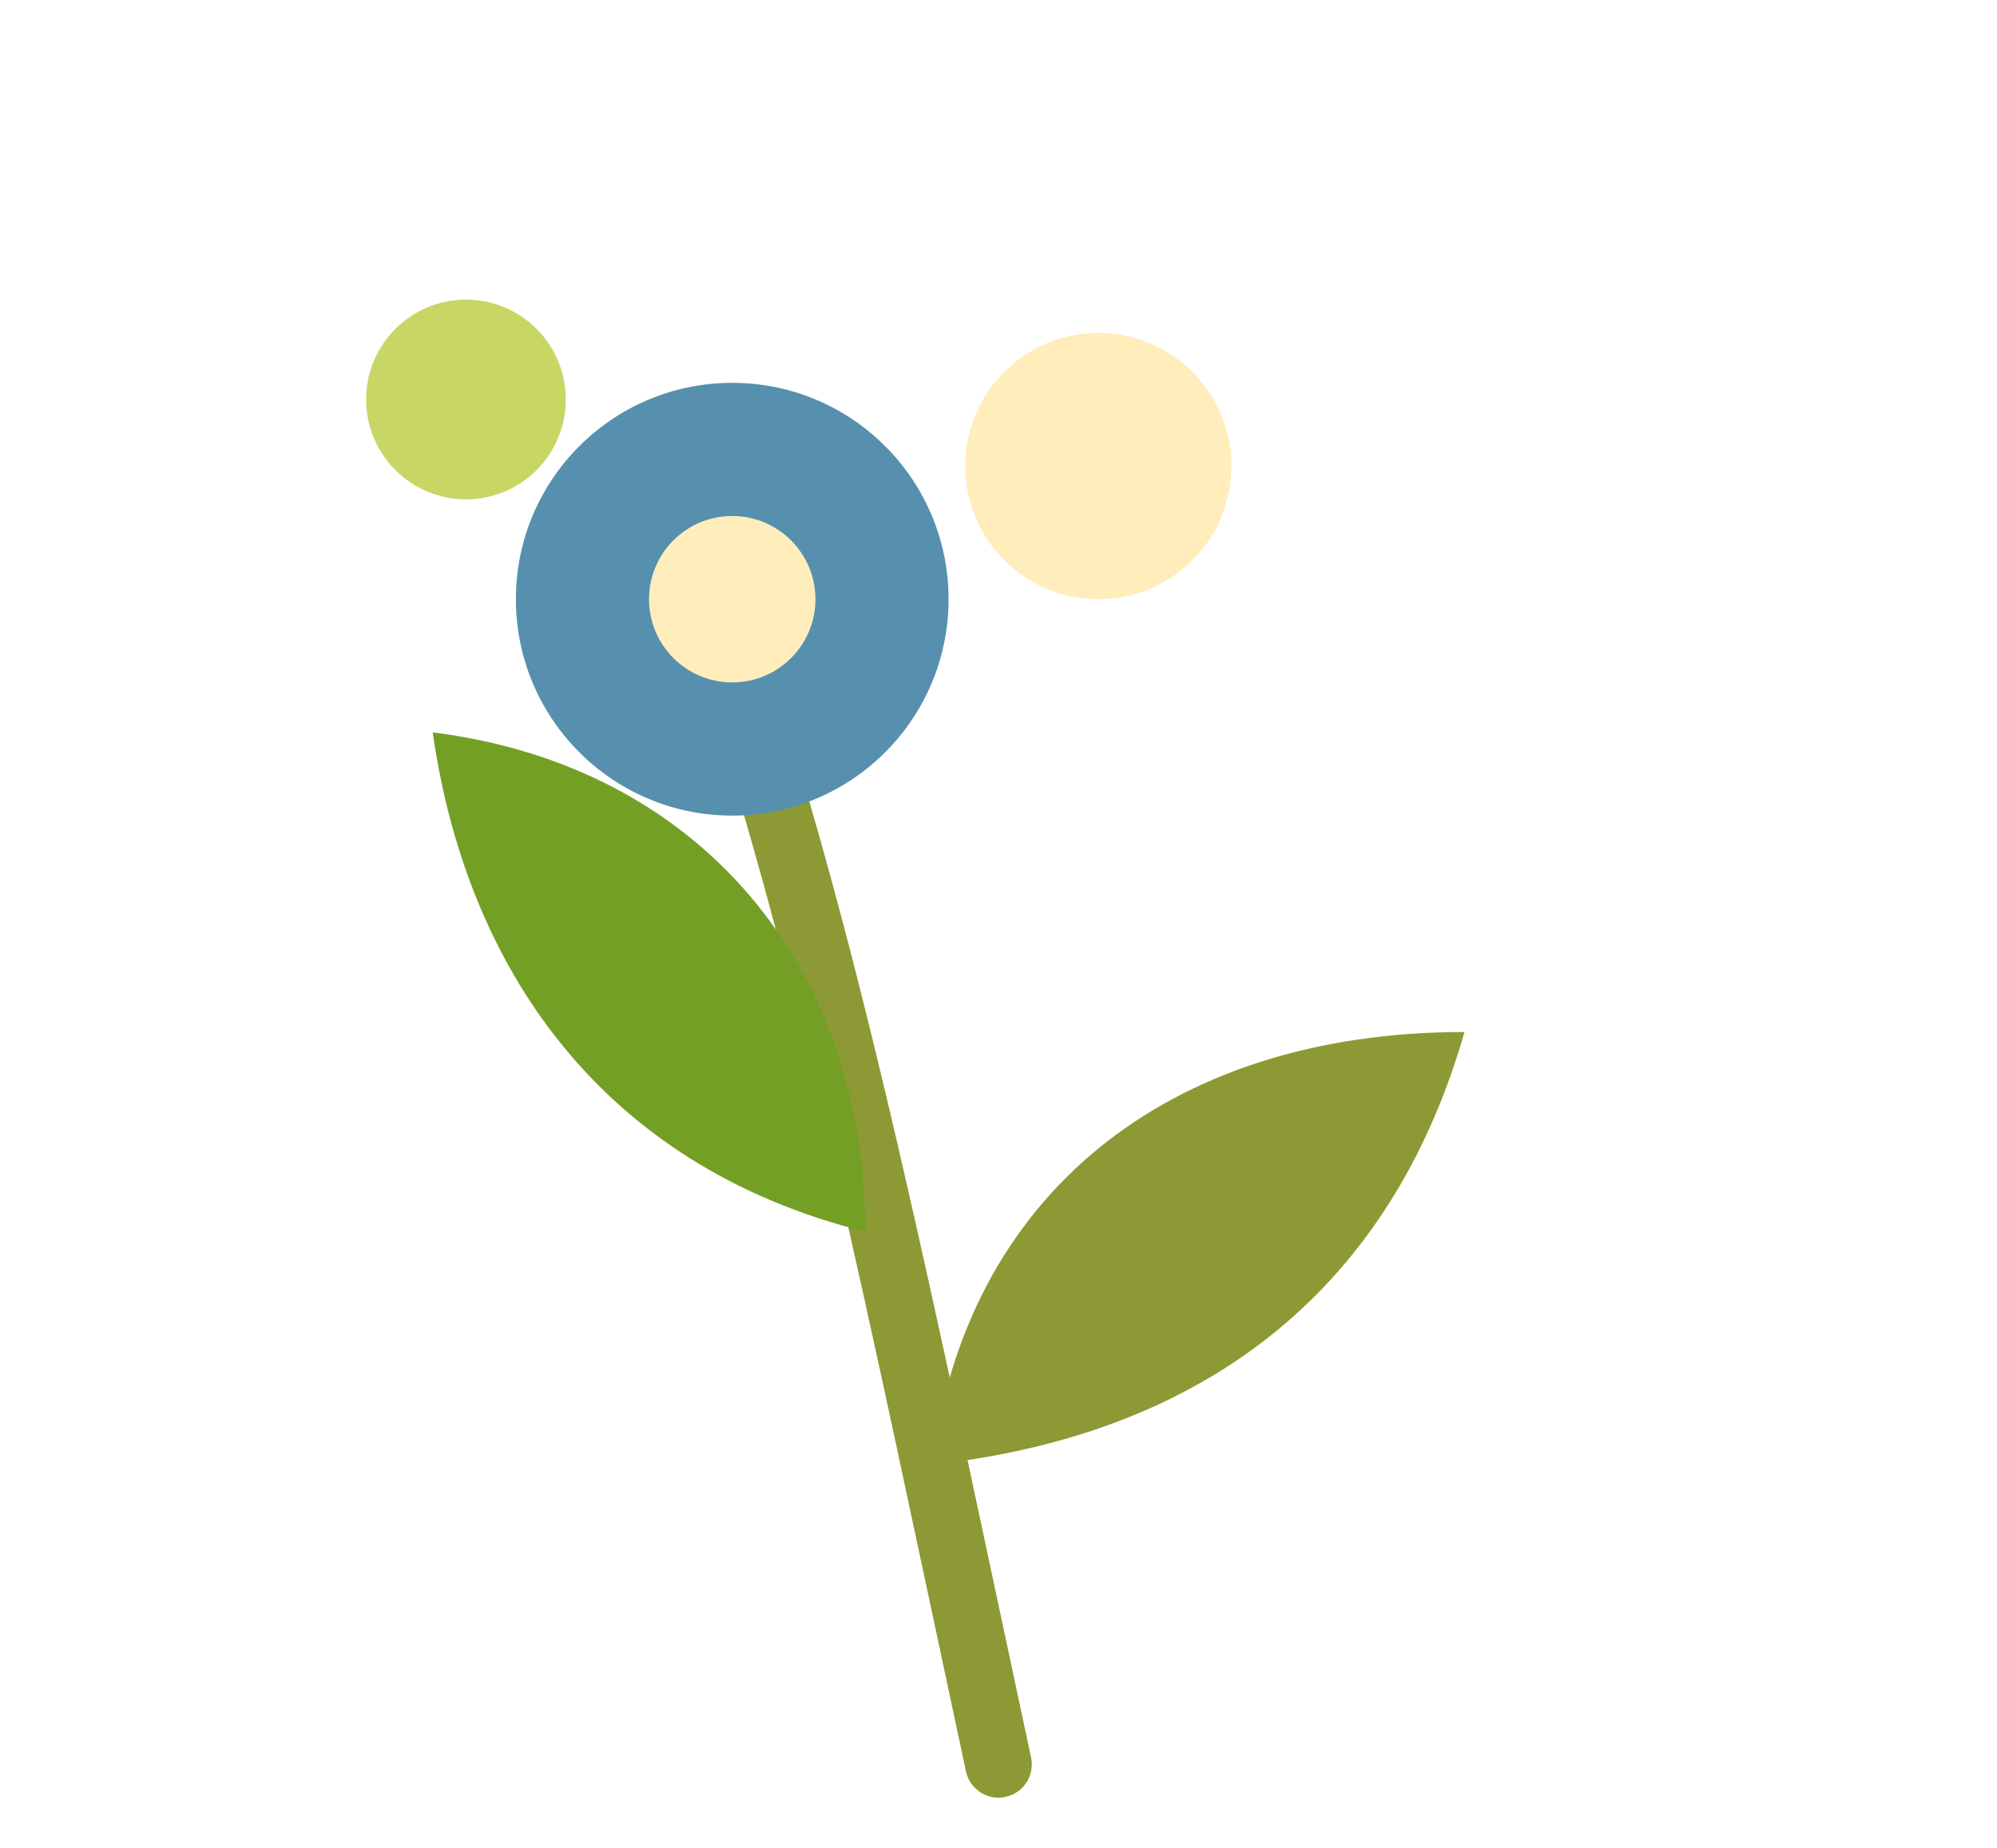
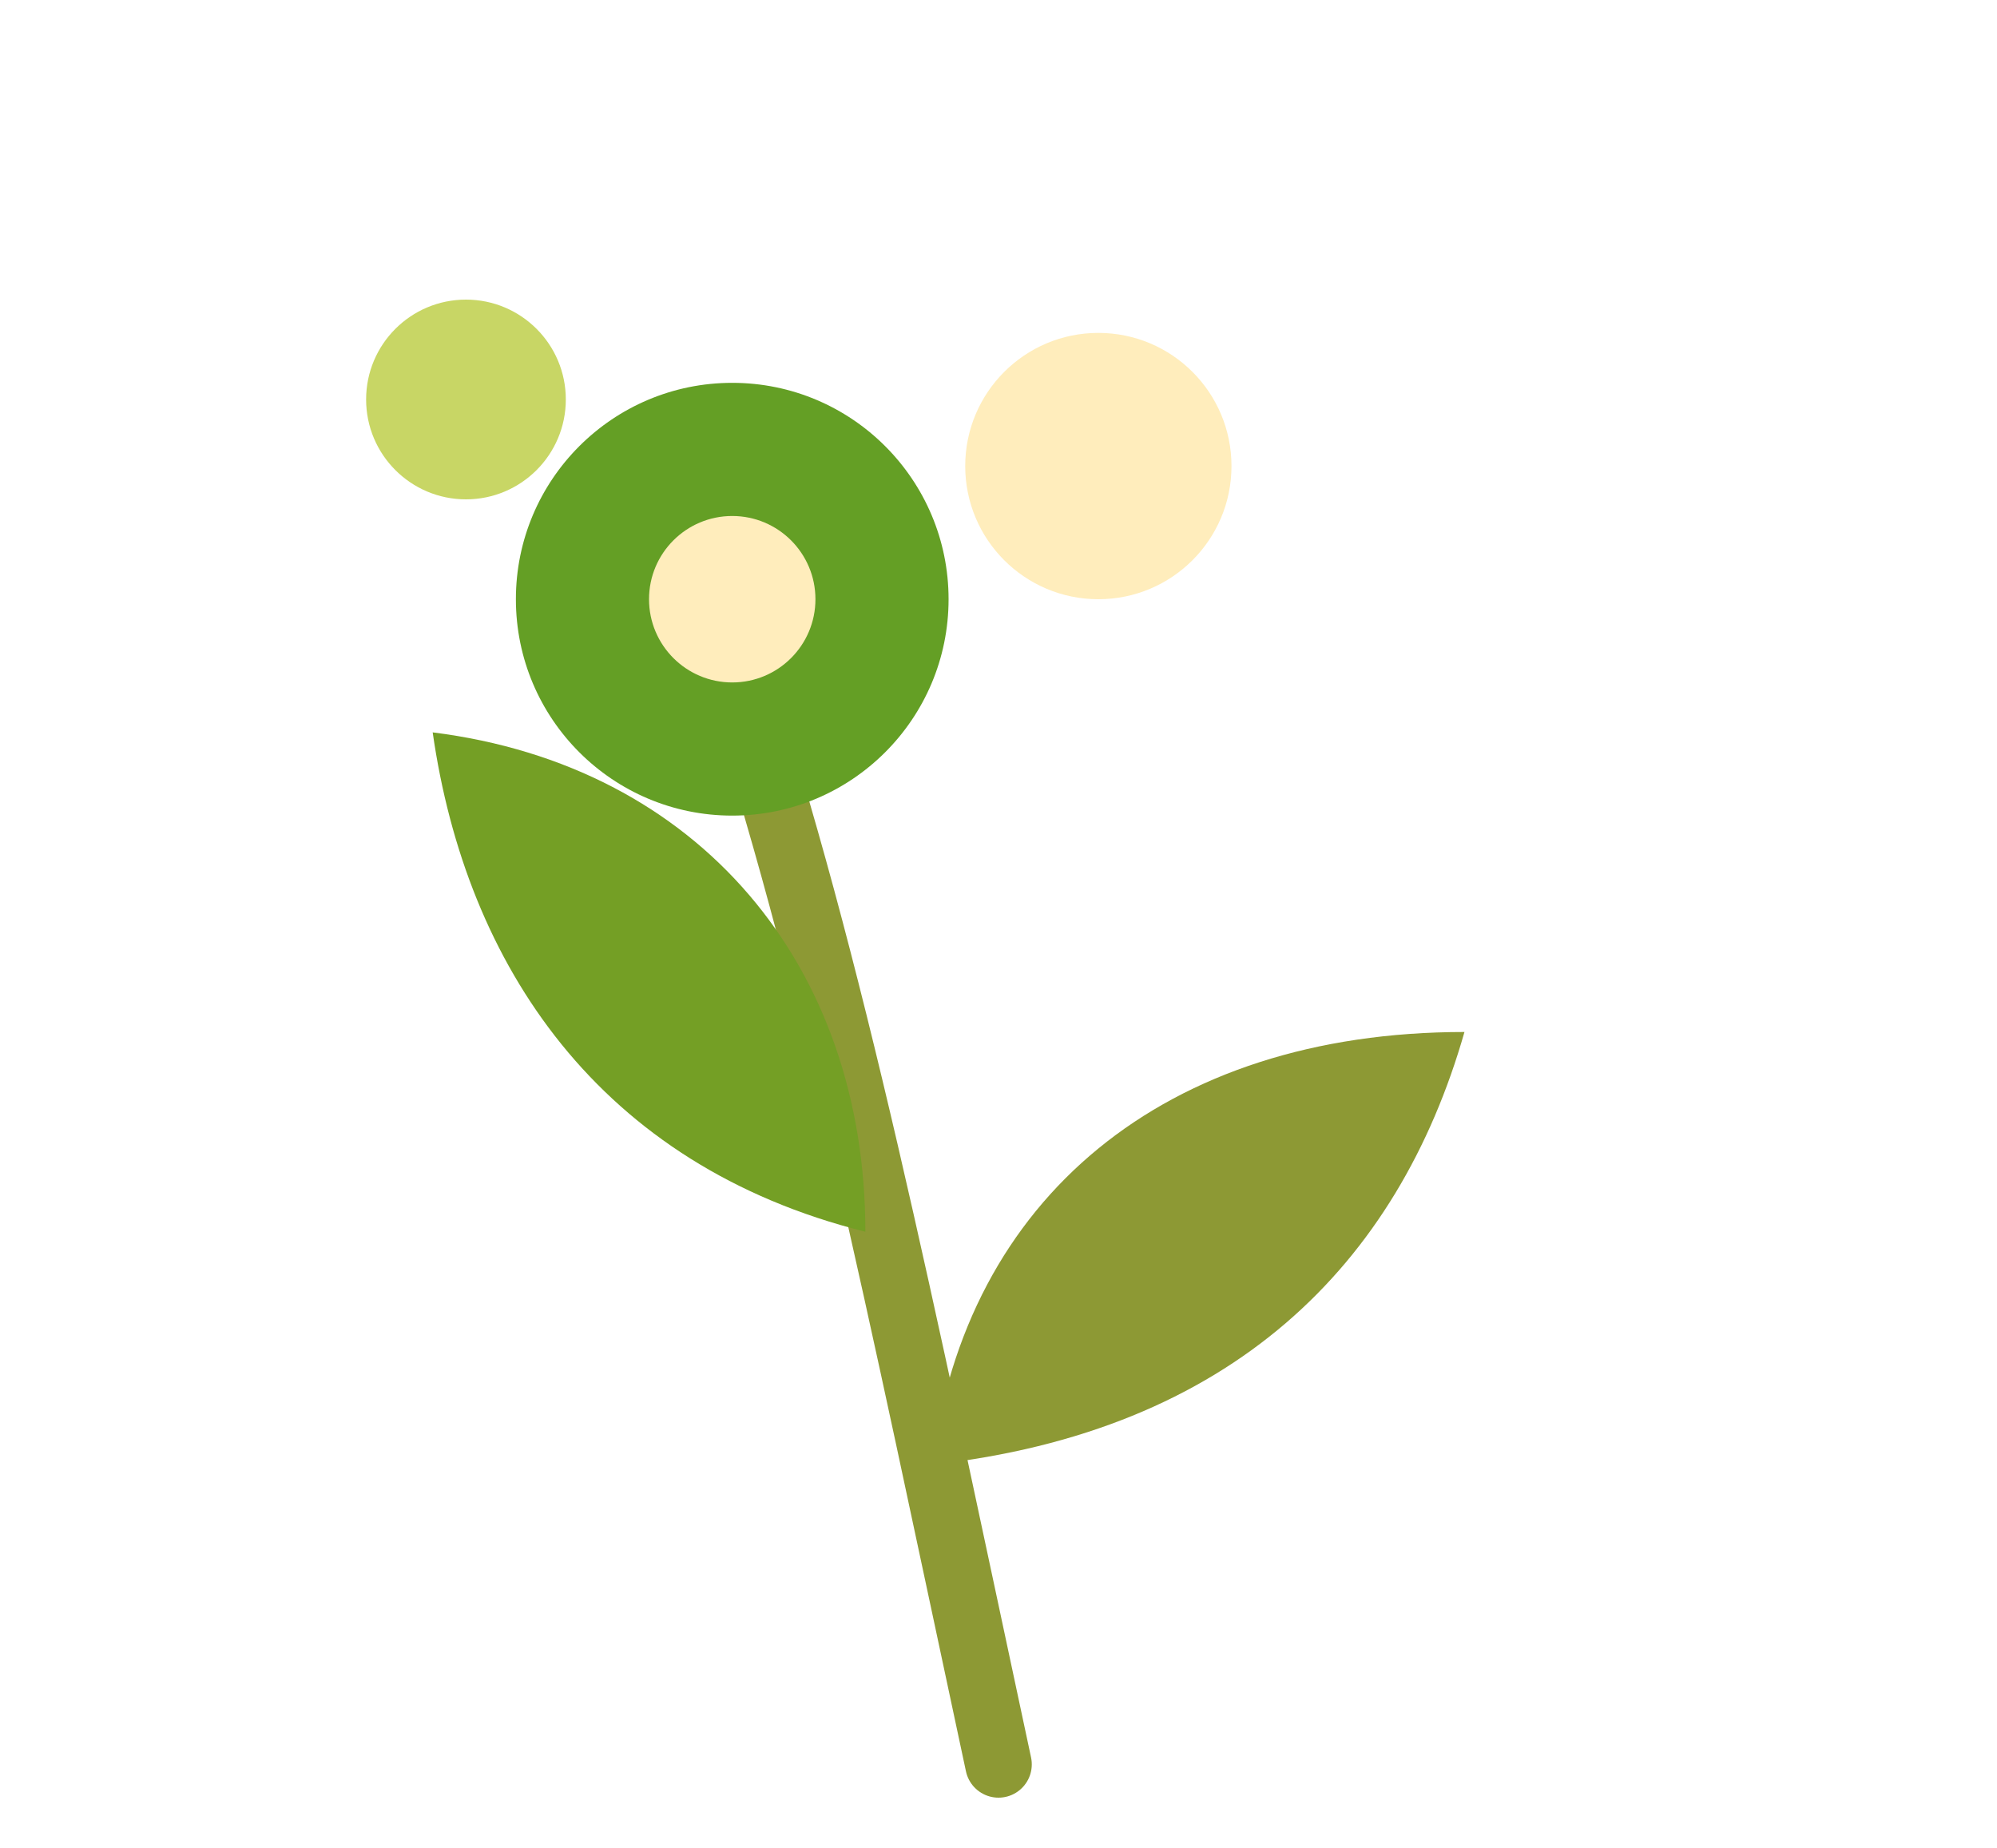
<svg xmlns="http://www.w3.org/2000/svg" width="120" height="111" viewBox="0 0 120 111" fill="none">
  <path d="M60 106 C54 78 50 58 44 40" stroke="#8D9934" stroke-width="4" stroke-linecap="round" fill="none" />
  <path d="M52 74 C36 70 28 58 26 44 C42 46 52 58 52 74 Z" fill="#749F25" />
  <path d="M56 88 C74 86 84 76 88 62 C70 62 58 72 56 88 Z" fill="#8D9934" />
-   <circle cx="44" cy="36" r="13" fill="#5690AE" />
+   <circle cx="44" cy="36" r="13" fill="#649F25" />
  <circle cx="44" cy="36" r="5" fill="#FFEDBC" />
  <circle cx="66" cy="28" r="8" fill="#FFEDBC" />
  <circle cx="28" cy="24" r="6" fill="#C8D665" />
</svg>
